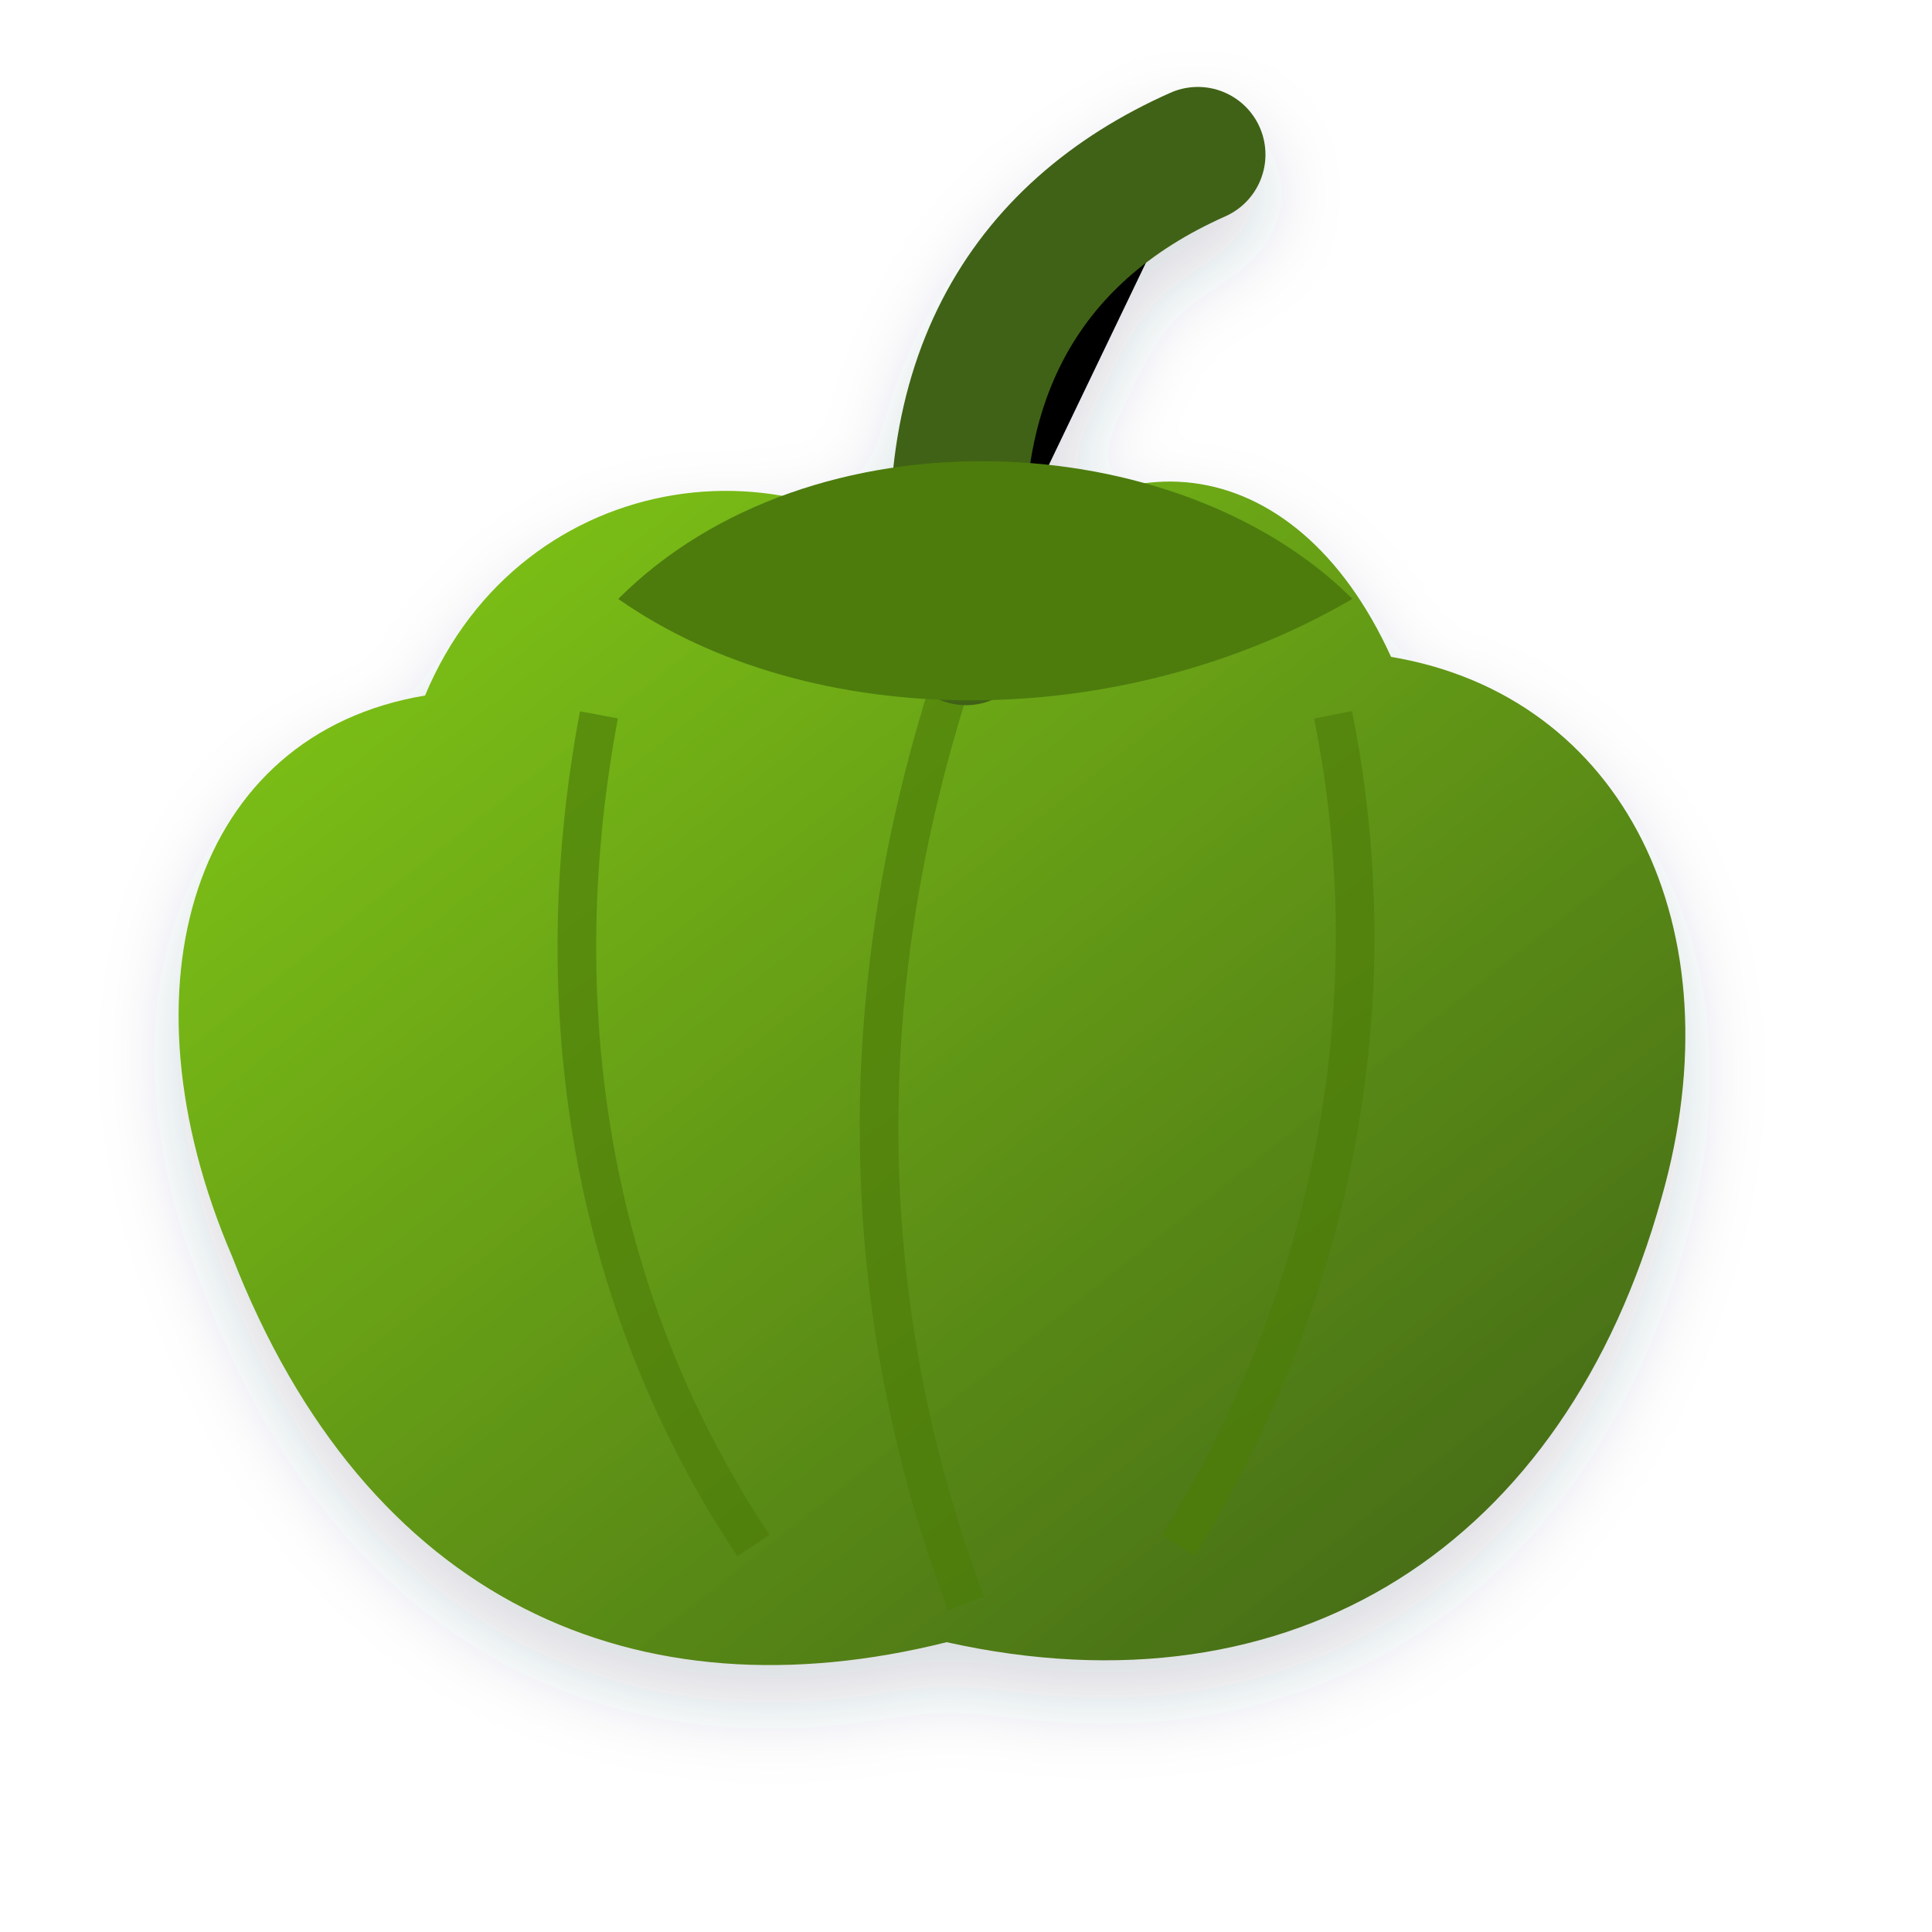
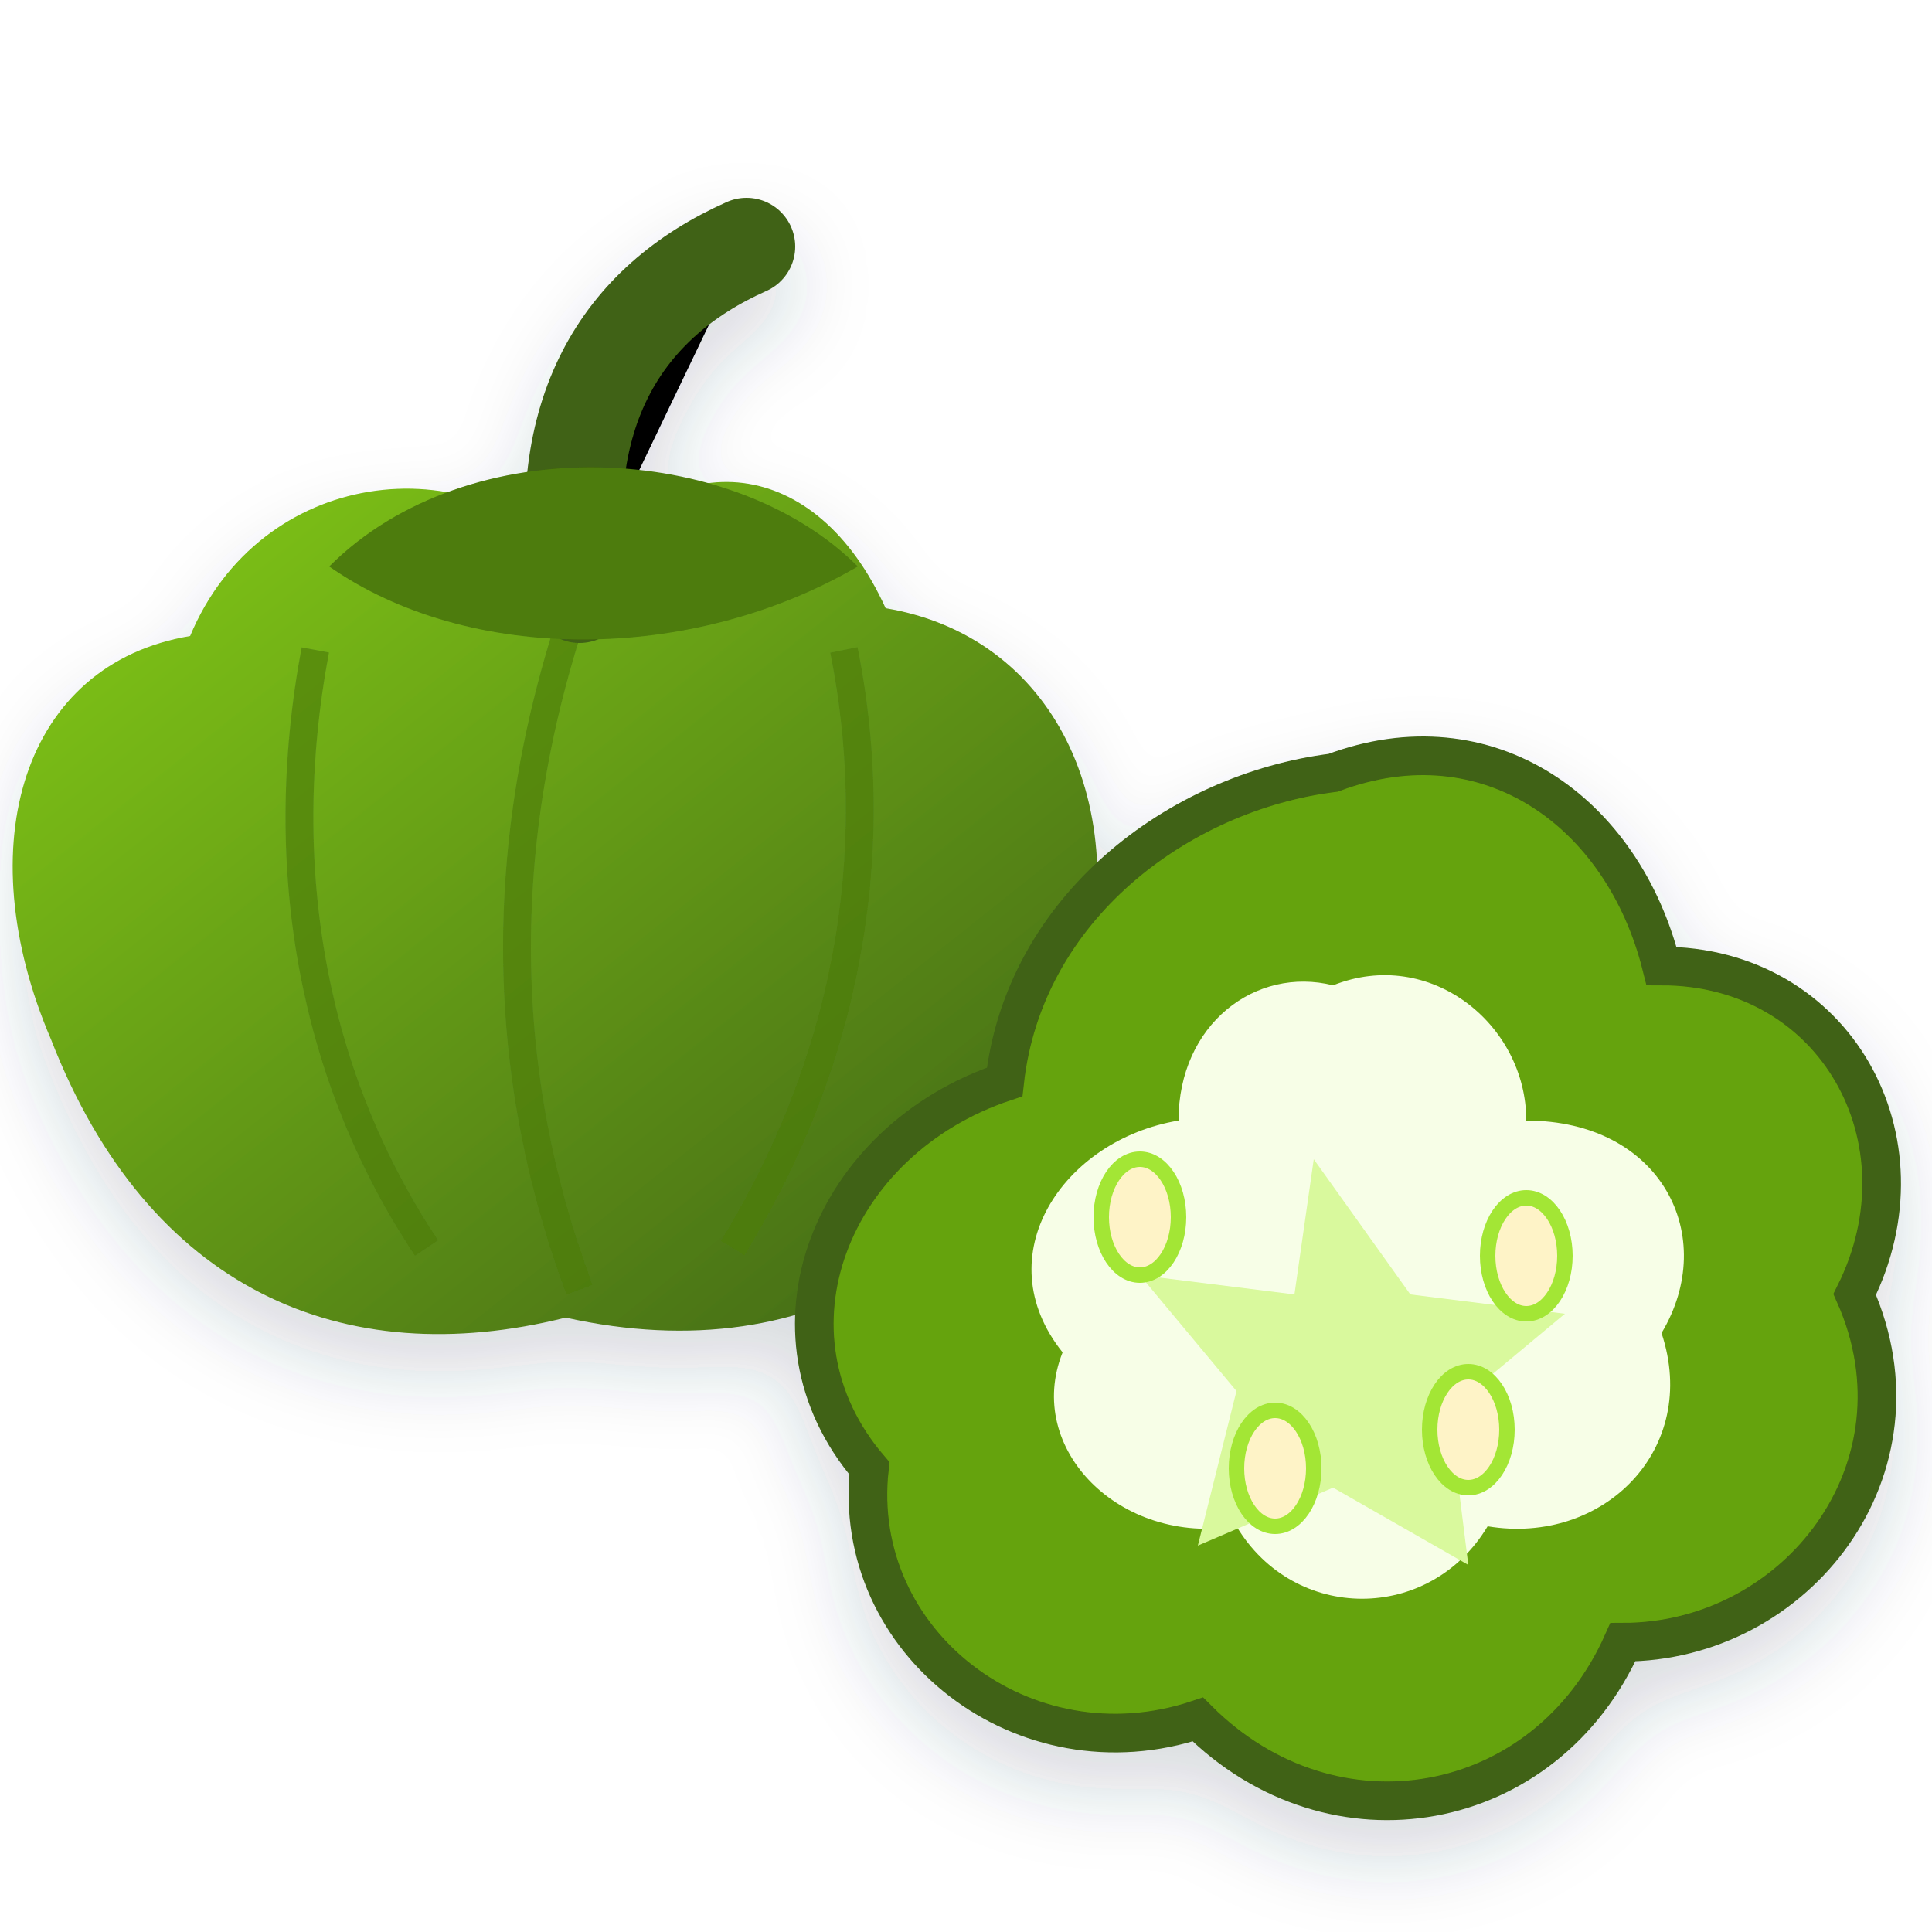
<svg xmlns="http://www.w3.org/2000/svg" viewBox="0 0 100 100">
  <defs>
    <linearGradient id="vegetables-bell-pepper-main" x1="0" y1="0" x2="1" y2="1">
      <stop offset="0" stop-color="#84cc16" />
      <stop offset="1" stop-color="#3f6212" />
    </linearGradient>
    <filter id="vegetables-bell-pepper-shadow" x="-20%" y="-20%" width="140%" height="140%">
      <feDropShadow dx="0" dy="2" stdDeviation="2" flood-color="#334155" flood-opacity=".18" />
    </filter>
  </defs>
  <g filter="url(#vegetables-bell-pepper-shadow)">
-     <path d="M50 31c-8-9-23-7-28 5-12 2-16 15-10 29 7 18 21 24 37 20 18 4 32-5 37-23 4-14-2-26-14-28-5-11-15-12-22-3Z" fill="url(#vegetables-bell-pepper-main)" />
-     <path d="M50 33c-6 17-6 34 0 50M31 37c-3 16 0 31 8 43M69 37c3 15 0 30-8 43" stroke="#4d7c0f" stroke-width="2" fill="none" opacity=".65" />
-     <path d="M50 33c-2-13 3-21 12-25" stroke="#3f6212" stroke-width="7" stroke-linecap="round" />
-     <path d="M32 31c10 7 26 7 38 0-9-9-28-10-38 0Z" fill="#4d7c0f" />
+     <g transform="translate(-6 7) scale(.72)">
+       <path d="M50 31c-8-9-23-7-28 5-12 2-16 15-10 29 7 18 21 24 37 20 18 4 32-5 37-23 4-14-2-26-14-28-5-11-15-12-22-3Z" fill="url(#vegetables-bell-pepper-main)" />
+       <path d="M50 33c-6 17-6 34 0 50M31 37c-3 16 0 31 8 43M69 37c3 15 0 30-8 43" stroke="#4d7c0f" stroke-width="2" fill="none" opacity=".65" />
+       <path d="M50 33c-2-13 3-21 12-25" stroke="#3f6212" stroke-width="7" stroke-linecap="round" />
+       <path d="M32 31c10 7 26 7 38 0-9-9-28-10-38 0Z" fill="#4d7c0f" />
+     </g>
+     <path d="M69 40c8-3 15 2 17 10 9 0 14 9 10 17 4 9-3 18-12 18-4 9-15 11-22 4-9 3-18-4-17-13-6-7-2-17 7-20 1-9 9-15 17-16Z" fill="#65a30d" stroke="#3f6212" stroke-width="2" />
+     <path d="M69 51c5-2 10 2 10 7 7 0 10 6 7 11 2 6-3 11-9 10-3 5-10 5-13 0-6 1-11-4-9-9-4-5 0-11 6-12 0-5 4-8 8-7Z" fill="#f7fee7" />
+     <path d="m68 60 5 7 8 1-6 5 1 8-7-4-7 3 2-8-5-6 8 1Z" fill="#d9f99d" />
+     <g fill="#fef3c7" stroke="#a3e635" stroke-width=".8">
+       <ellipse cx="59" cy="63" rx="2" ry="3" />
+       <ellipse cx="79" cy="65" rx="2" ry="3" />
+       <ellipse cx="66" cy="76" rx="2" ry="3" />
+       <ellipse cx="76" cy="74" rx="2" ry="3" />
+     </g>
  </g>
</svg>
